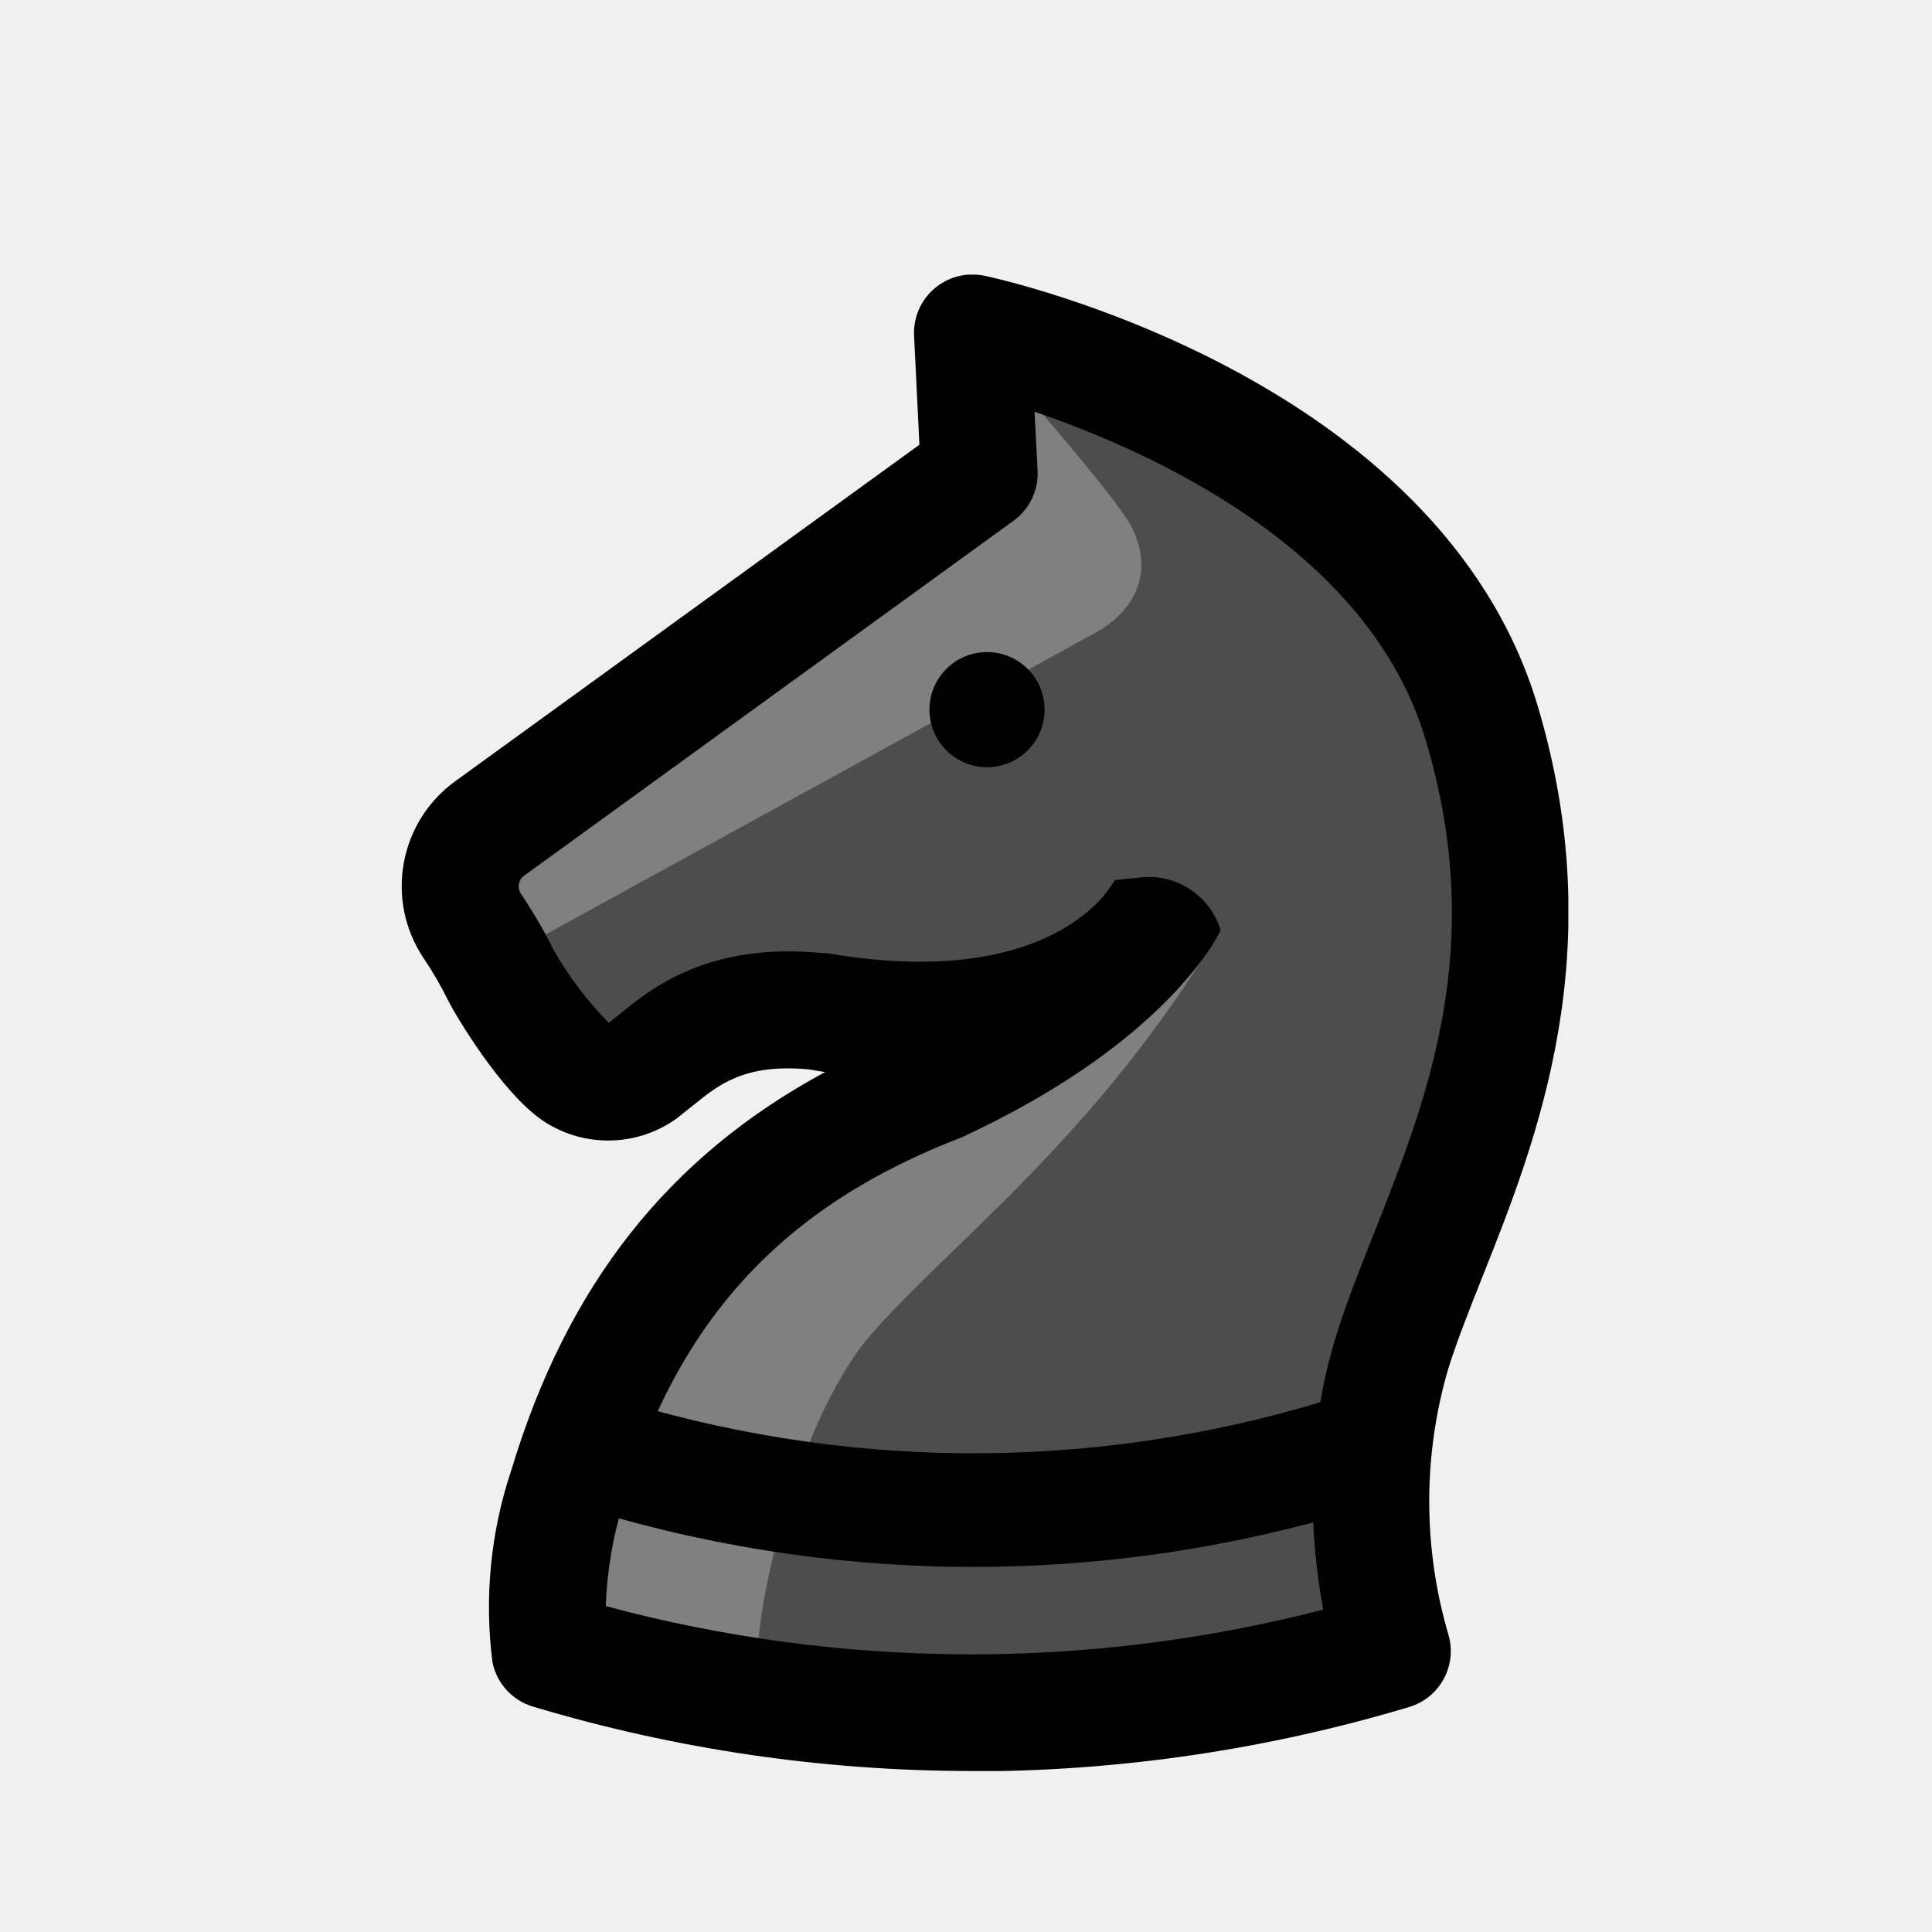
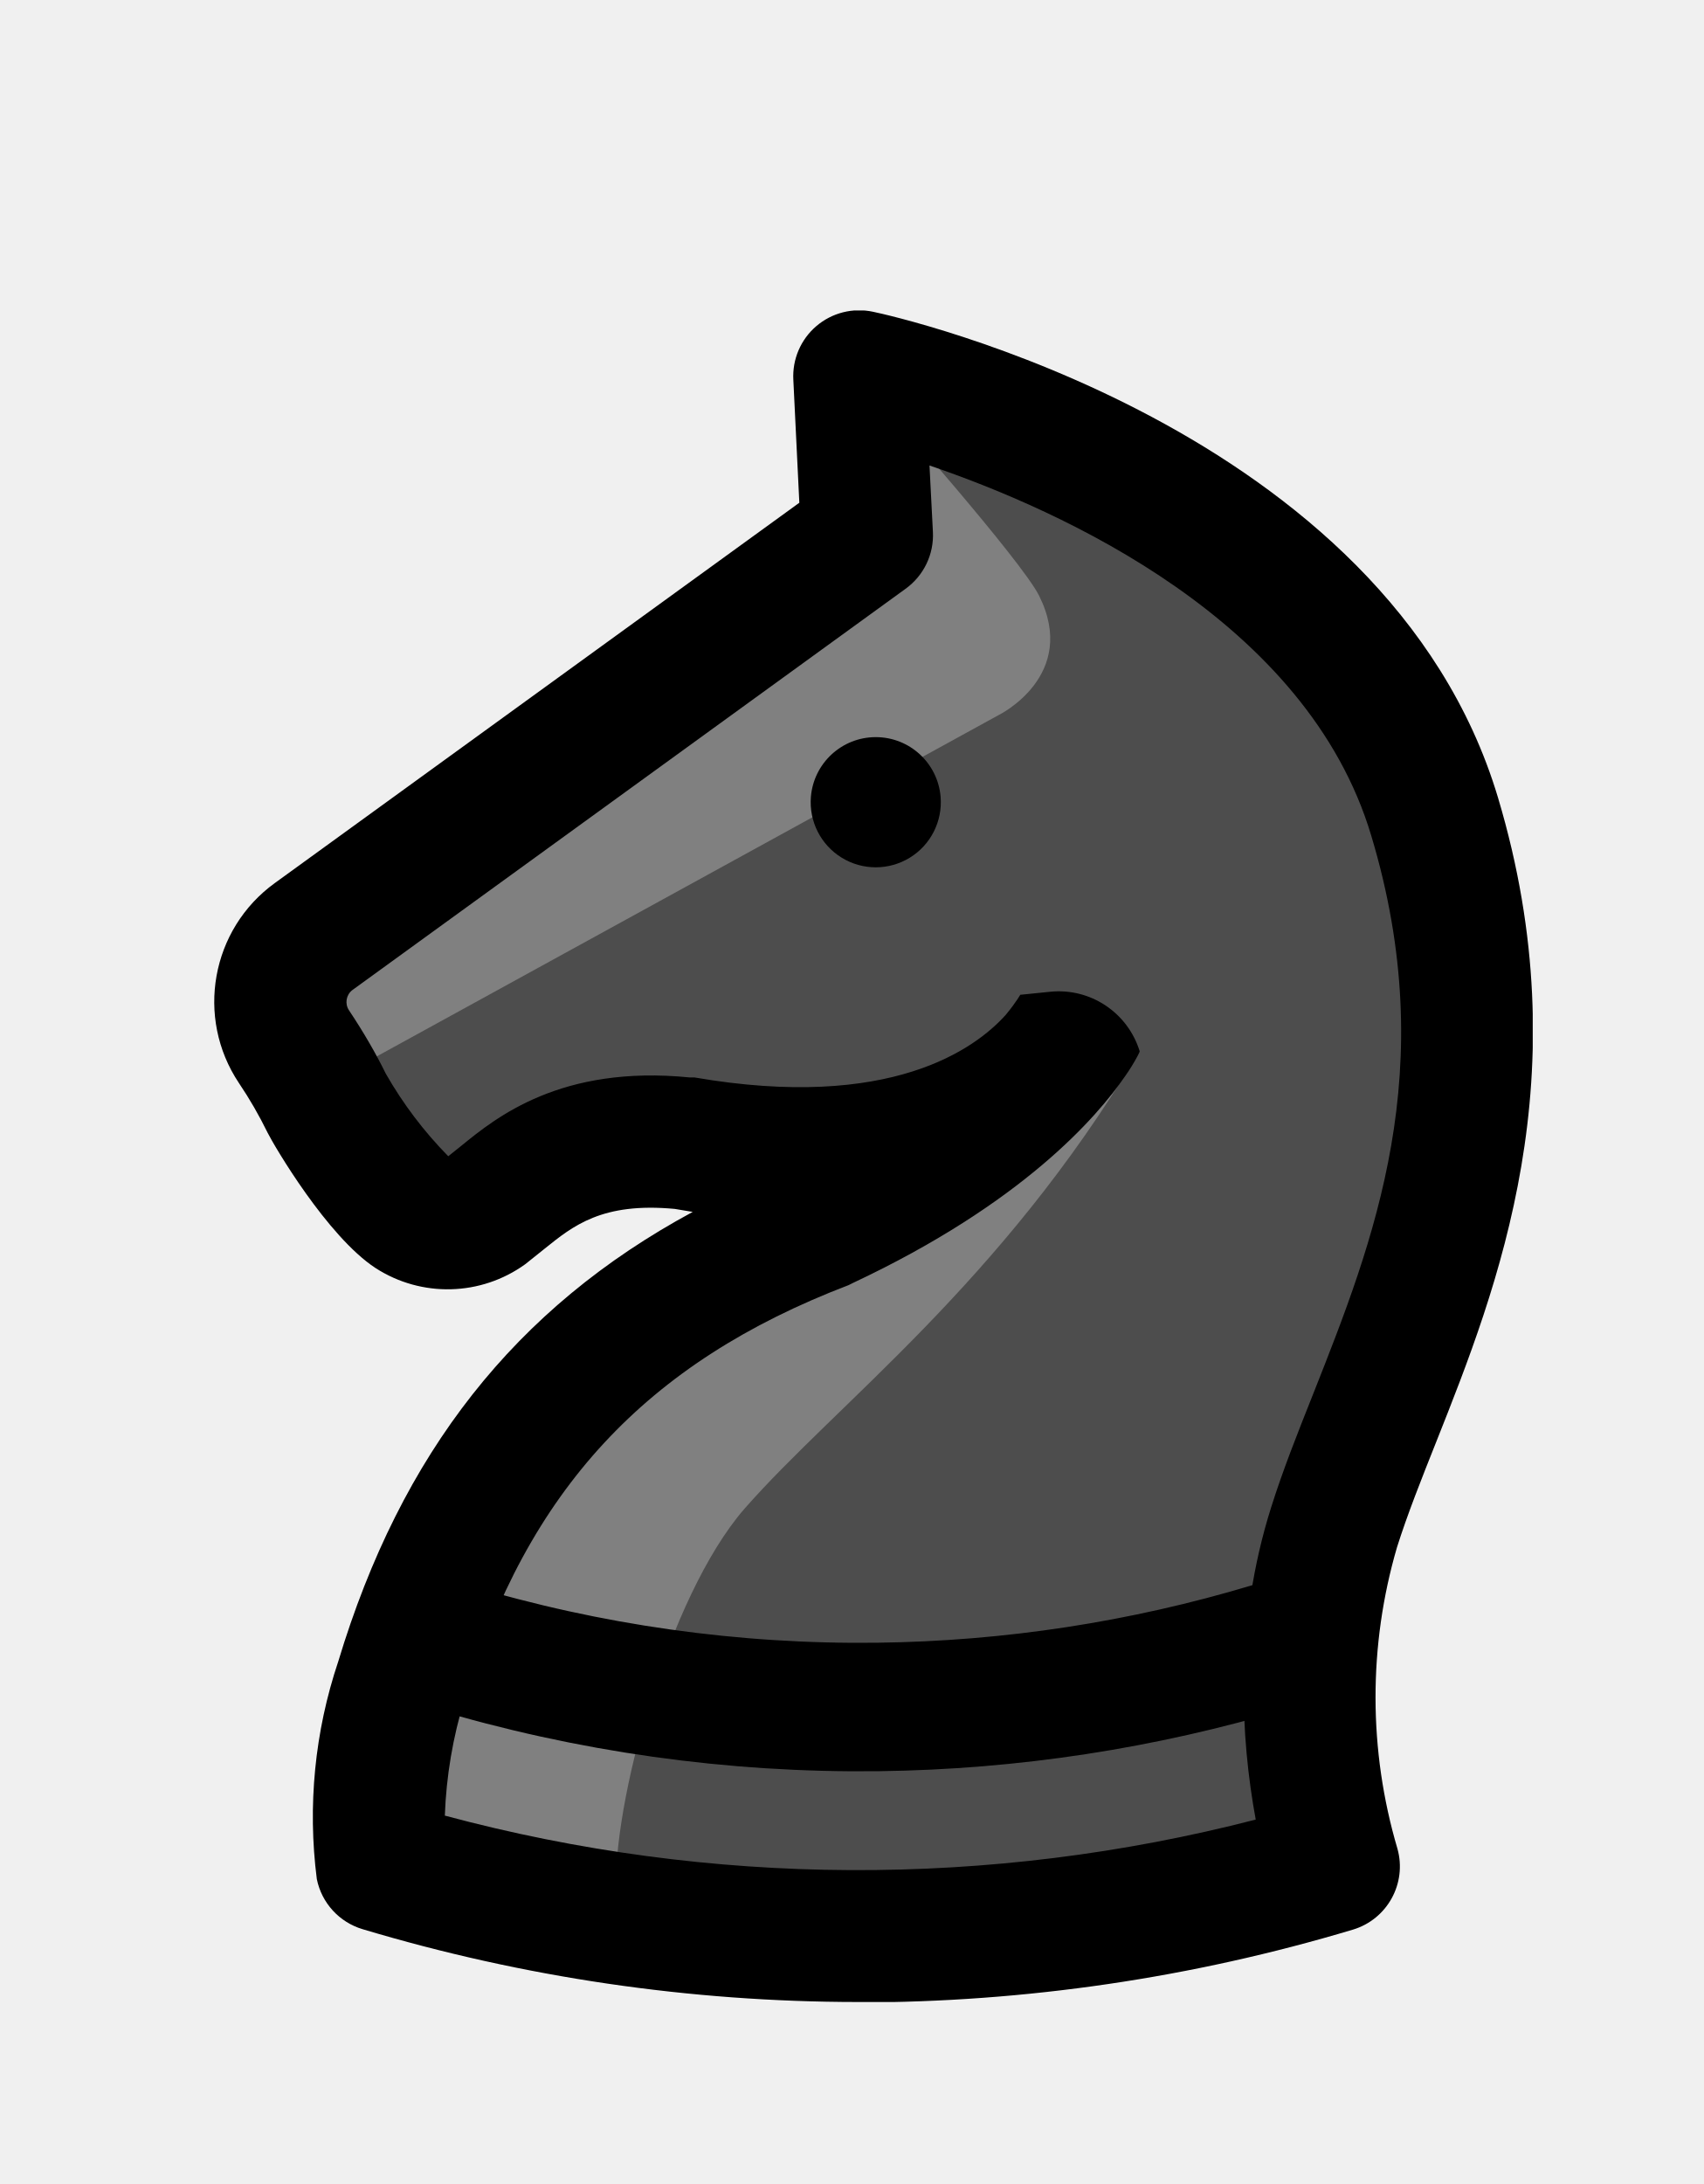
- <svg xmlns="http://www.w3.org/2000/svg" width="100" height="100" viewBox="-50 -92.5 398 510">
+ <svg xmlns="http://www.w3.org/2000/svg" viewBox="-50 -92.5 398 510">
  <defs>
-     <clipPath id="a">
+     <clipPath id="bN-a">
      <path d="M0 0h308v395H0Zm0 0" />
    </clipPath>
  </defs>
  <path fill="#4d4d4d" d="M39.1 343.3a388.4 388.4 0 0 0 115.2 16.3 388.3 388.3 0 0 0 107.3-16.3l-2-8c-3-13.4-7.4-41.5 2-71.1 12.8-40.7 45.9-91.3 23.5-166C261.4 19.1 150.7-4.6 150.7-4.6l1.8 37-129.3 93.8a18.9 18.9 0 0 0-4.6 25.7c2.7 4 5.4 8.6 7.7 13.2s13 21 19.7 25.4a15.7 15.7 0 0 0 17.7-.5c8-5.7 18-18.3 46-15.6 74 12.6 92.5-27.8 92.5-27.8s-11.8 24.1-59.5 46.6c-49.8 19-82.4 51.6-99 106.7-7.8 26.2-4.6 43.4-4.6 43.4" />
  <path fill="gray" d="m27.4 160 156-85.6s18.6-9.2 9.3-27.8c-4.1-8.2-35.8-44-35.8-44v37L18.1 141.5Zm188.2-6.2c-32 53.5-70.1 81.4-91.7 106-18 20.7-31 69.5-30 90 .6 12.4-51.1-9.9-51.1-9.9l13.4-63.7 27.7-52.5 45.3-32.9Zm0 0" />
-   <g clip-path="url(#a)" transform="translate(0 -20)">
+   <g clip-path="url(#bN-a)" transform="translate(0 -20)">
    <path d="M54 351.5a371.7 371.7 0 0 0 189.3.9c-3.5-19-5.1-45.4 3.6-72.9 2.7-8.6 6.2-17.4 9.9-26.7 14-35.4 29.9-75.5 13.5-130.1-15-50.3-72.4-76-103.2-86.5l.8 15.5a15.4 15.4 0 0 1-6.4 13.3L32.3 158.7a3.5 3.5 0 0 0-.8 4.7c3.4 5.1 6.3 10.1 8.6 14.8a93.5 93.5 0 0 0 14.6 19.3l3-2.4c8.1-6.6 23.3-19 53.4-16h1.1c45.8 7.9 65.6-6.7 72.7-14.6 2.5-3 3.5-4.9 3.6-5l-.2.3 6.9-.7c9.4-1 18.2 4.8 21 13.9l-.1.3a20.9 20.9 0 0 1-.4.8 46 46 0 0 1-2.9 4.7c-6.6 9.6-24 29.7-63.6 48.3l-1 .5c-47.4 18.1-75 48-89.7 96.7a105 105 0 0 0-4.6 27.2m96.4 43.5a403.4 403.4 0 0 1-115.6-17A15.4 15.4 0 0 1 24 366.3a114 114 0 0 1 5-50.8c14.7-48.7 41.3-82.6 82.8-105a201.6 201.6 0 0 1-4.2-.7c-17-1.6-23.8 4-30.4 9.3l-4.5 3.6a31 31 0 0 1-35 .9C26.4 216.2 14 195 12.5 192a97 97 0 0 0-6.7-11.6 34.2 34.2 0 0 1 8.4-46.7l122.5-88.8-1.4-28.7A15.4 15.4 0 0 1 153.9.3c4.9 1 120 26.6 146 113.5 19.4 64.9-.1 114.3-14.4 150.3-3.5 8.8-6.8 17.1-9.2 24.7a124.8 124.8 0 0 0 .1 70.4 15.4 15.4 0 0 1-10.4 18.9 403.6 403.6 0 0 1-115.7 17" />
  </g>
  <path fill="#fff" stroke="#000" stroke-linecap="round" stroke-linejoin="round" stroke-miterlimit="10" stroke-width="30" d="M55 292a333 333 0 0 0 100.2 14.1 332.8 332.8 0 0 0 91.4-14" />
  <path d="M169.7 93.6a15.2 15.2 0 1 1-30.3 0 15.2 15.2 0 0 1 30.3 0" />
</svg>
